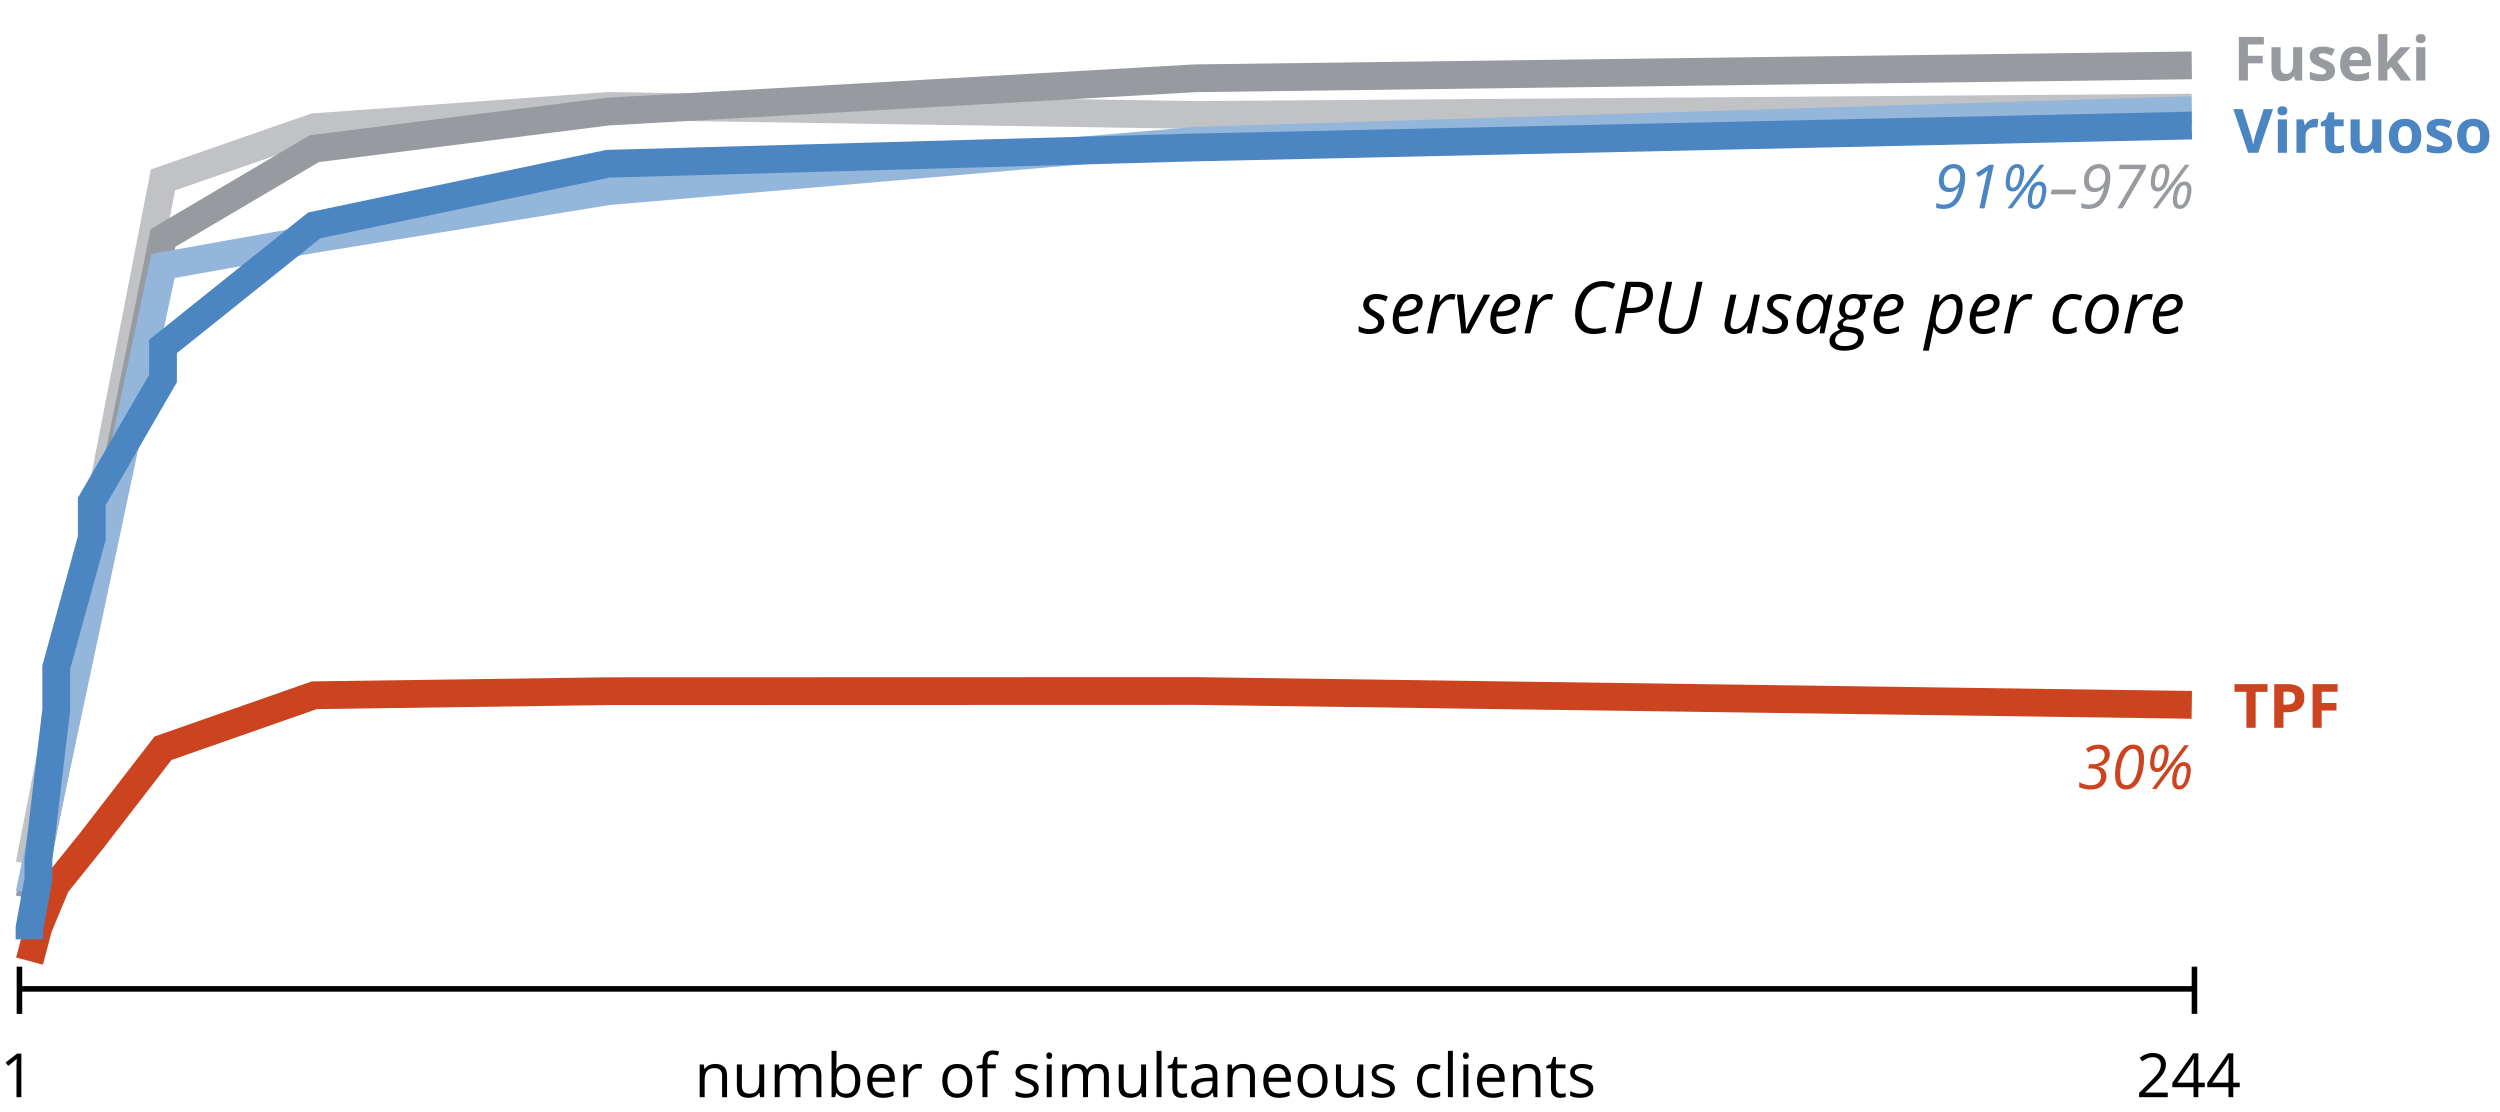
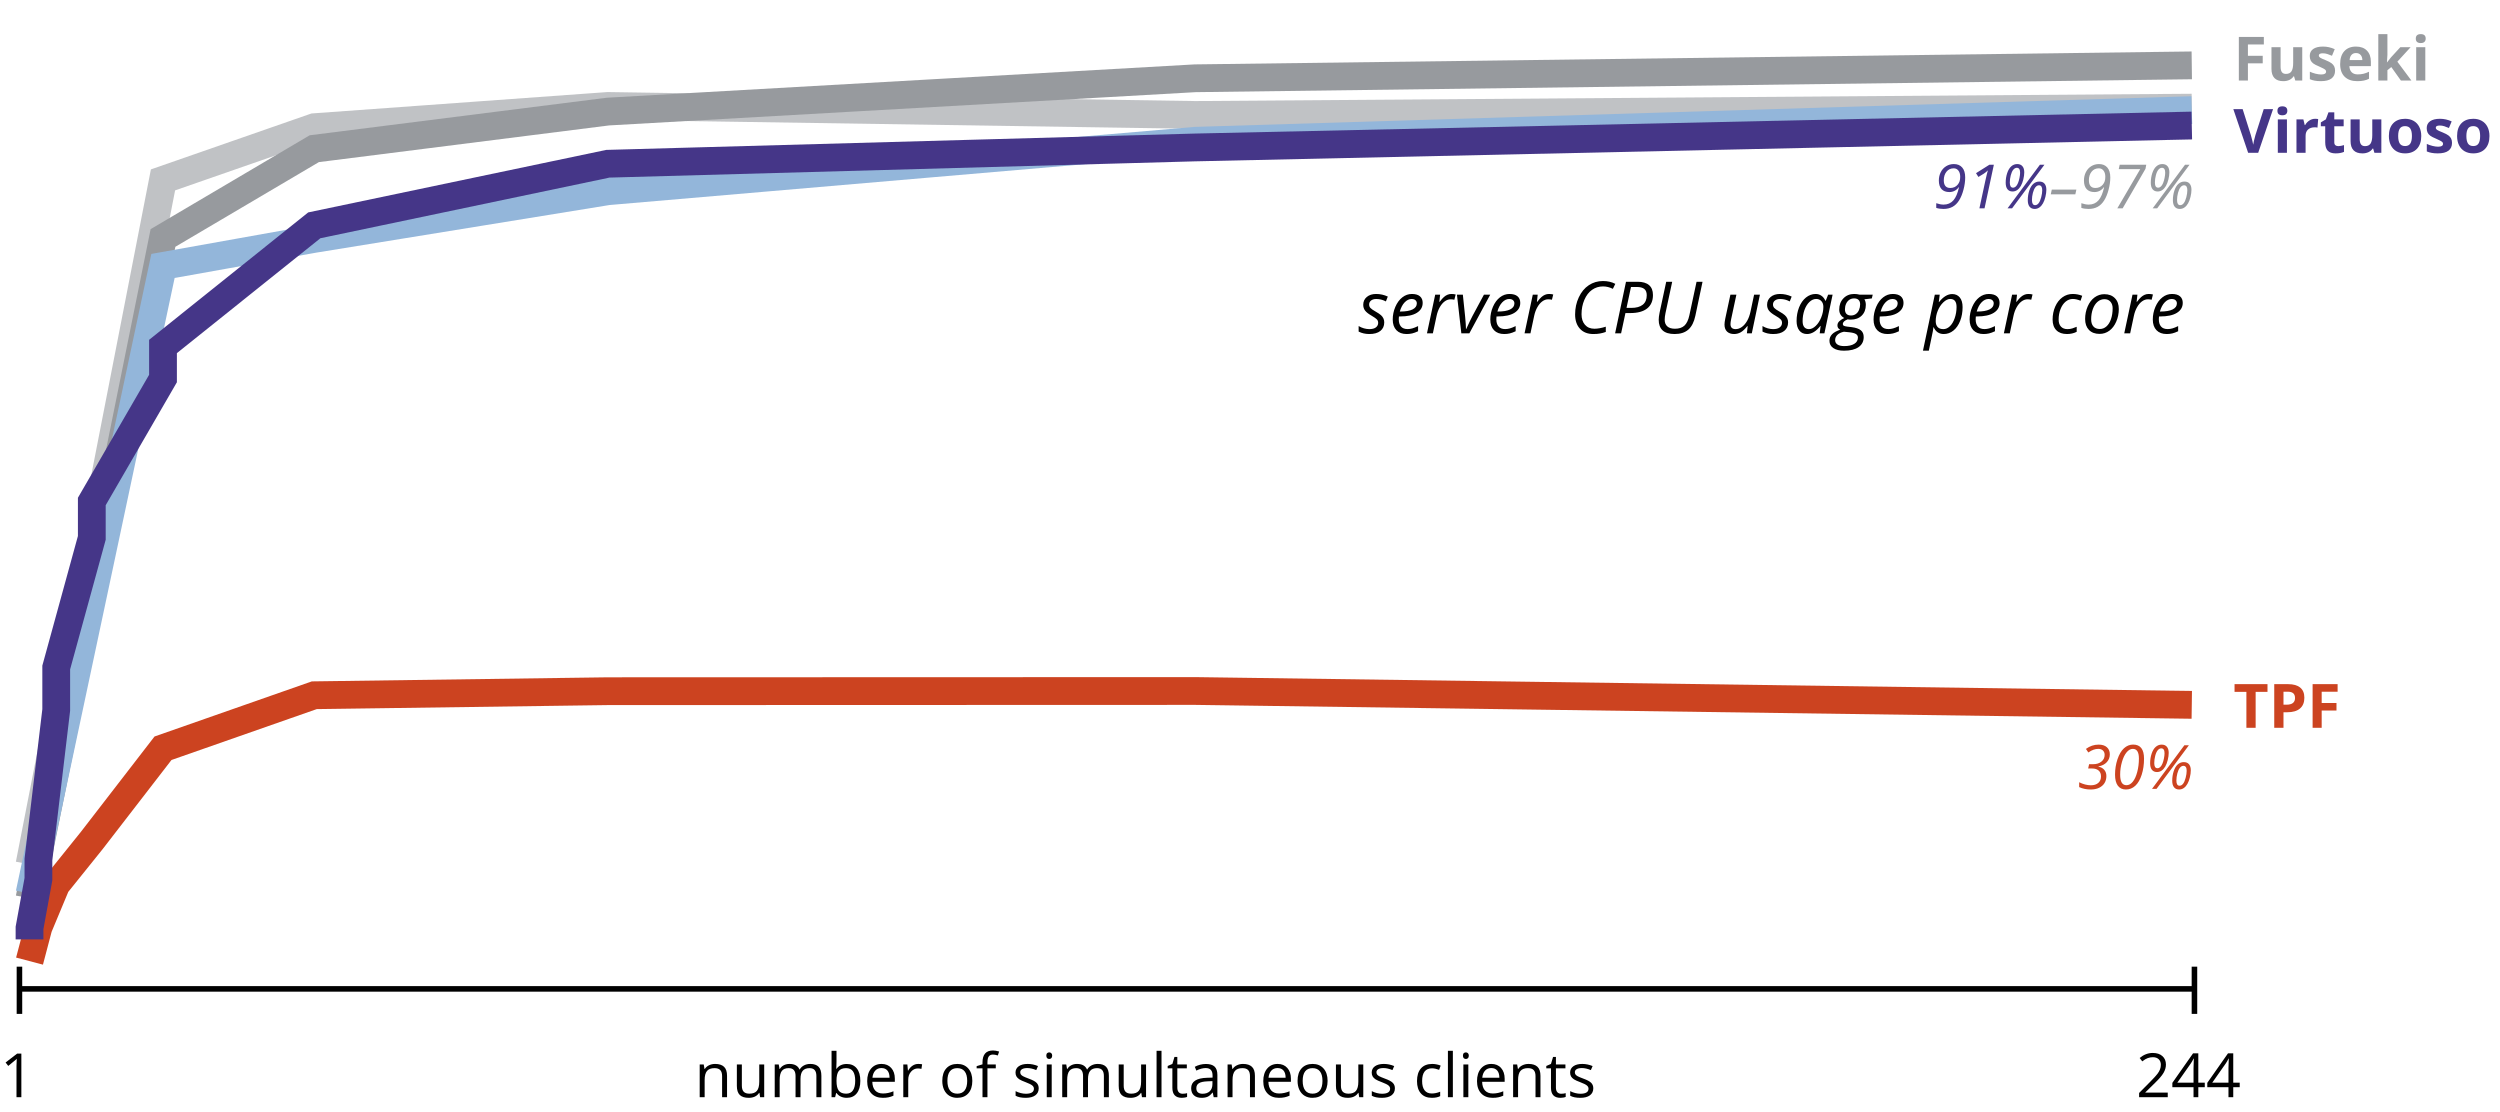
<svg xmlns="http://www.w3.org/2000/svg" version="1.1" width="900" height="400">
  <style>
@font-face{
 font-family: 'Open Sans';
 src: url(../../_shared/fonts/OpenSans.woff) format('woff')
}
@font-face{
 font-style: italic;
 font-family: 'Open Sans';
 src: url(../../_shared/fonts/OpenSans.Italic.woff) format('woff')
}
@font-face{
 font-weight: 700;
 font-family: 'Open Sans';
 src: url(../../_shared/fonts/OpenSans.Bold.woff) format('woff')
}

polyline {
  fill: none;
  stroke-width: 10px;
}
line {
  fill: none;
  stroke: black;
  stroke-width: 2px;
}

text   { font: 22px 'Open Sans'; }
.label { font-weight: bold; }
.title { font-size: 26px; }
#values text { font-style: italic; }
</style>
  <polyline stroke="#C0C2C5" points="10.63,311.17 58.68,64.76 113.14,45.79 218.84,38.14 430.26,41.38 789.04,38.75  " />
  <polyline stroke="#979A9E" points="10.63,323.39 58.68,85.66 113.14,53.53 218.84,40.17 430.26,28.18 789.04,23.53  " />
  <polyline stroke="#CC4320" points="10.63,346 13.83,333.85 20.24,318.49 33.05,302.56 58.68,269.37 113.14,250.29 218.84,248.83 430.26,248.76 789.04,253.75  " />
  <polyline stroke="#93B6DA" points="10.63,321.66 58.68,95.74 113.14,86 218.84,68.84 430.26,50.68 789.04,39.64  " />
-   <polyline stroke="#4B86C2" points="10.63,338.18 10.63,334.06 13.83,316.54 13.83,309.46 20.24,255.6 20.24,240.3 33.05,193.64 33.05,180.54 58.68,136.27 58.68,124.73 113.14,81.12 218.84,58.95 430.26,53.08 789.04,45.19  " />
+   <polyline stroke="#453688" points="10.63,338.18 10.63,334.06 13.83,316.54 13.83,309.46 20.24,255.6 20.24,240.3 33.05,193.64 33.05,180.54 58.68,136.27 58.68,124.73 113.14,81.12 218.84,58.95 430.26,53.08 789.04,45.19  " />
  <text x="804" y="262" fill="#CC4320" class="label">TPF</text>
-   <text x="804" y="55" fill="#4B86C2" class="label">Virtuoso</text>
+   <text x="804" y="55" fill="#453688" class="label">Virtuoso</text>
  <text x="804" y="29" fill="#979A9E" class="label">Fuseki</text>
  <g id="values">
    <text x="489" y="120" class="title">server CPU usage per core</text>
    <text x="748" y="284" fill="#CC4320">30%</text>
-     <text x="696" y="75" fill="#4B86C2">91%<tspan fill="#979A9E">–97%</tspan>
+     <text x="696" y="75" fill="#453688">91%<tspan fill="#979A9E">–97%</tspan>
    </text>
  </g>
  <line x1="7" y1="356" x2="790" y2="356" />
  <line x1="7" y1="348" x2="7" y2="365" />
  <line x1="790" y1="348" x2="790" y2="365" />
  <text x="0" y="395">1</text>
  <text x="769" y="395">244</text>
  <text x="250" y="395">number of simultaneous clients</text>
</svg>
